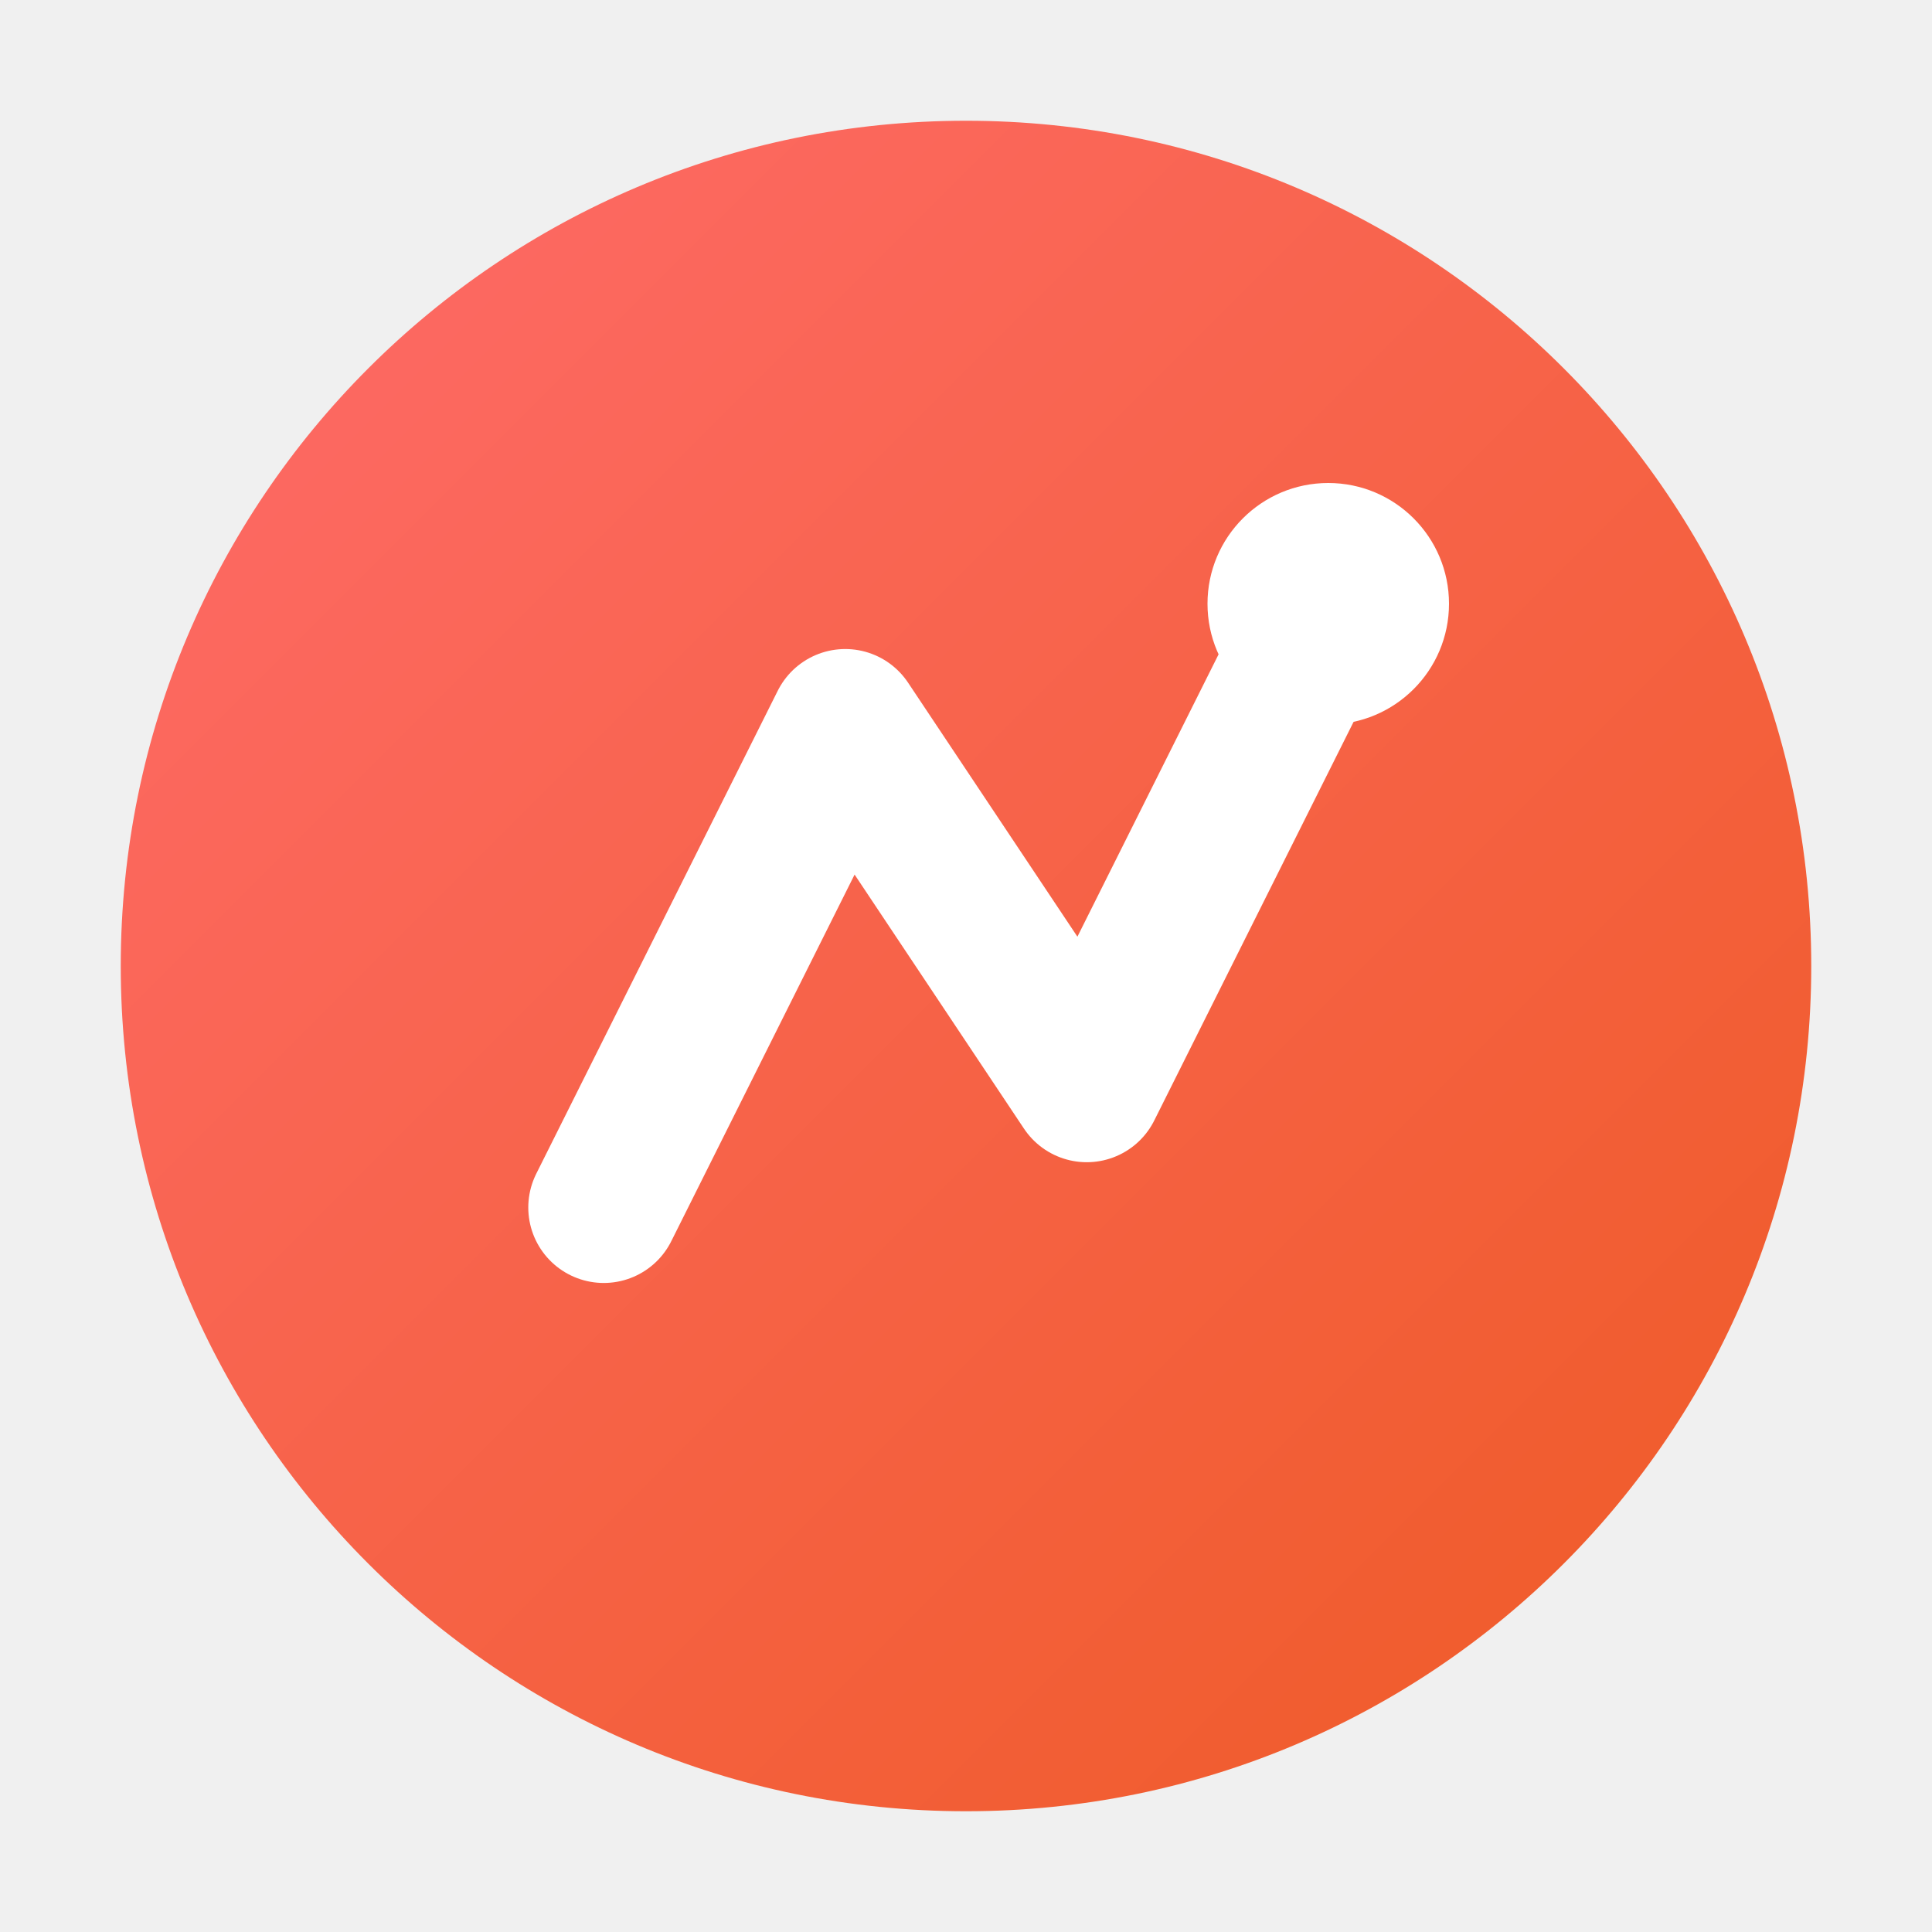
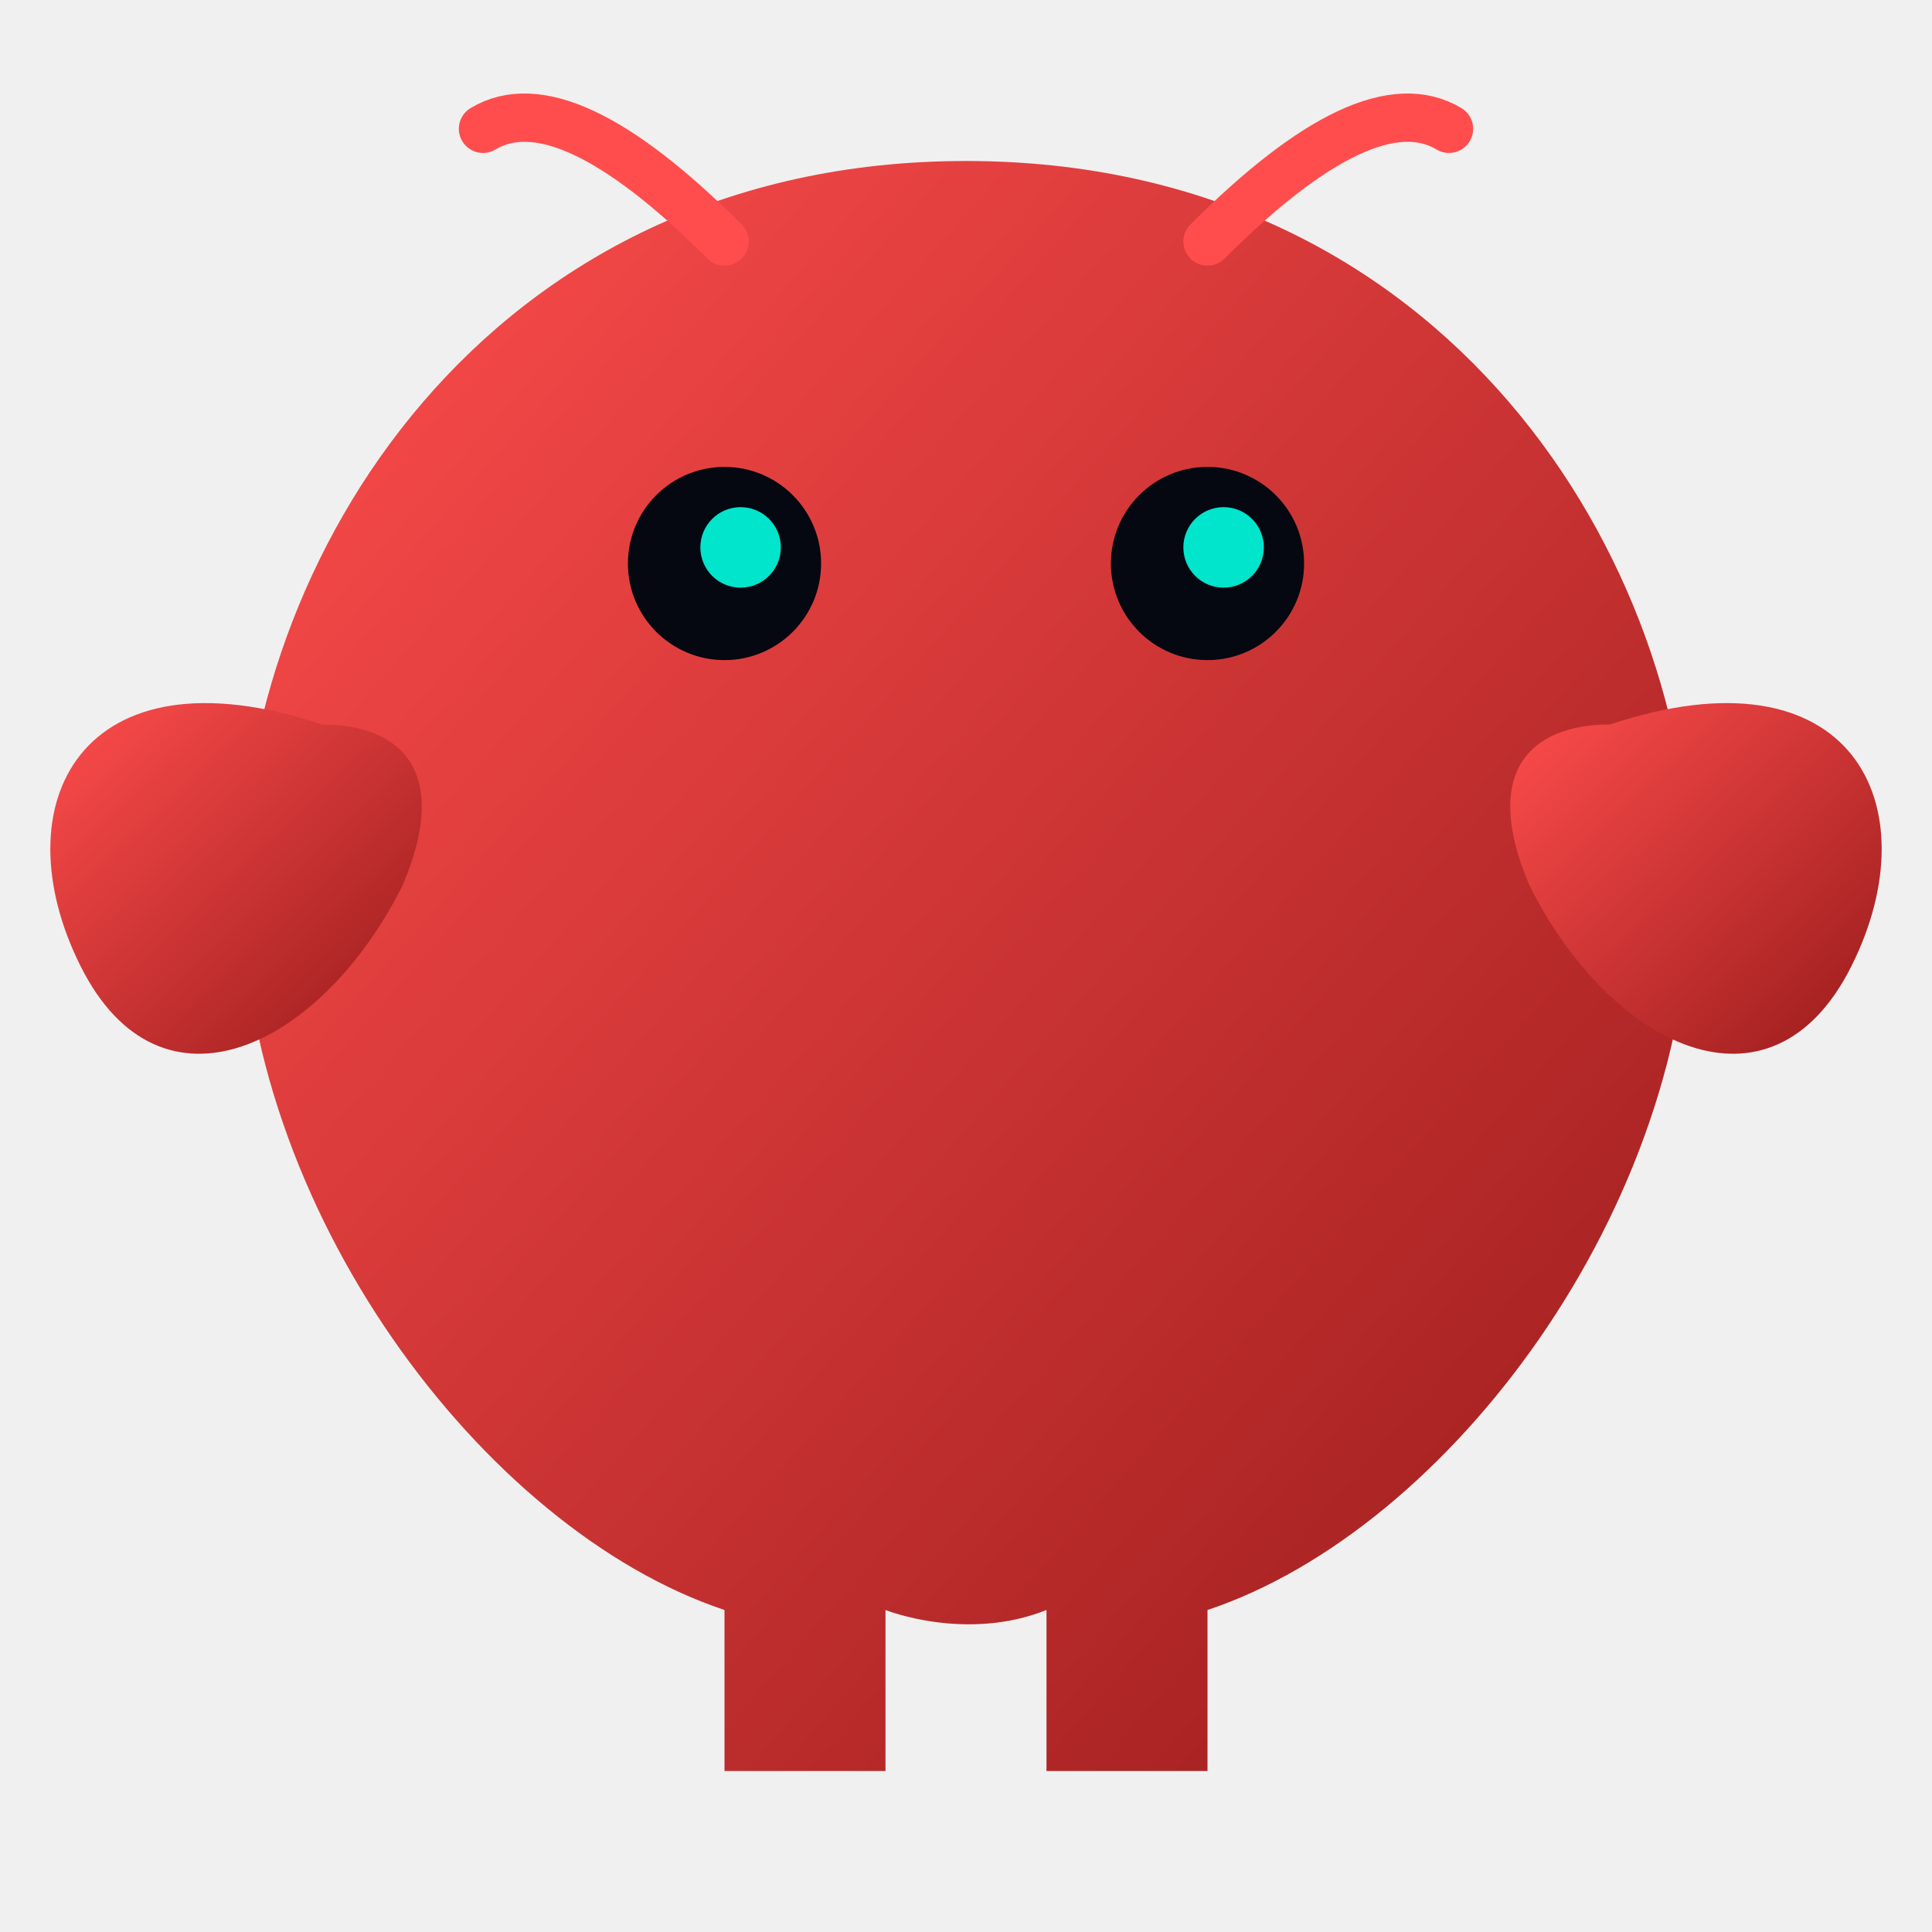
- <svg xmlns="http://www.w3.org/2000/svg" width="32" height="32" viewBox="0 0 32 32">
+ <svg xmlns="http://www.w3.org/2000/svg" viewBox="0 0 120 120" width="32" height="32" fill="none">
  <defs>
-     <linearGradient id="oc" x1="0%" y1="0%" x2="100%" y2="100%">
-       <stop offset="0%" stop-color="#FF6B6B" />
-       <stop offset="100%" stop-color="#EE5A24" />
+     <linearGradient id="lobster-gradient" x1="0%" y1="0%" x2="100%" y2="100%">
+       <stop offset="0%" stop-color="#ff4d4d" />
+       <stop offset="100%" stop-color="#991b1b" />
    </linearGradient>
  </defs>
-   <circle cx="16" cy="16" r="14" fill="url(#oc)" />
-   <path d="M10 20 L14 12 L18 18 L22 10" stroke="white" stroke-width="2.5" stroke-linecap="round" stroke-linejoin="round" fill="none" />
-   <circle cx="22" cy="10" r="2" fill="white" />
+   <path d="M60 10 C30 10 15 35 15 55 C15 75 30 95 45 100 L45 110 L55 110 L55 100 C55 100 60 102 65 100 L65 110 L75 110 L75 100 C90 95 105 75 105 55 C105 35 90 10 60 10Z" fill="url(#lobster-gradient)" />
+   <path d="M20 45 C5 40 0 50 5 60 C10 70 20 65 25 55 C28 48 25 45 20 45Z" fill="url(#lobster-gradient)" />
+   <path d="M100 45 C115 40 120 50 115 60 C110 70 100 65 95 55 C92 48 95 45 100 45Z" fill="url(#lobster-gradient)" />
+   <path d="M45 15 Q35 5 30 8" stroke="#ff4d4d" stroke-width="3" stroke-linecap="round" fill="none" />
+   <path d="M75 15 Q85 5 90 8" stroke="#ff4d4d" stroke-width="3" stroke-linecap="round" fill="none" />
+   <circle cx="45" cy="35" r="6" fill="#050810" />
+   <circle cx="75" cy="35" r="6" fill="#050810" />
+   <circle cx="46" cy="34" r="2.5" fill="#00e5cc" />
+   <circle cx="76" cy="34" r="2.5" fill="#00e5cc" />
</svg>
